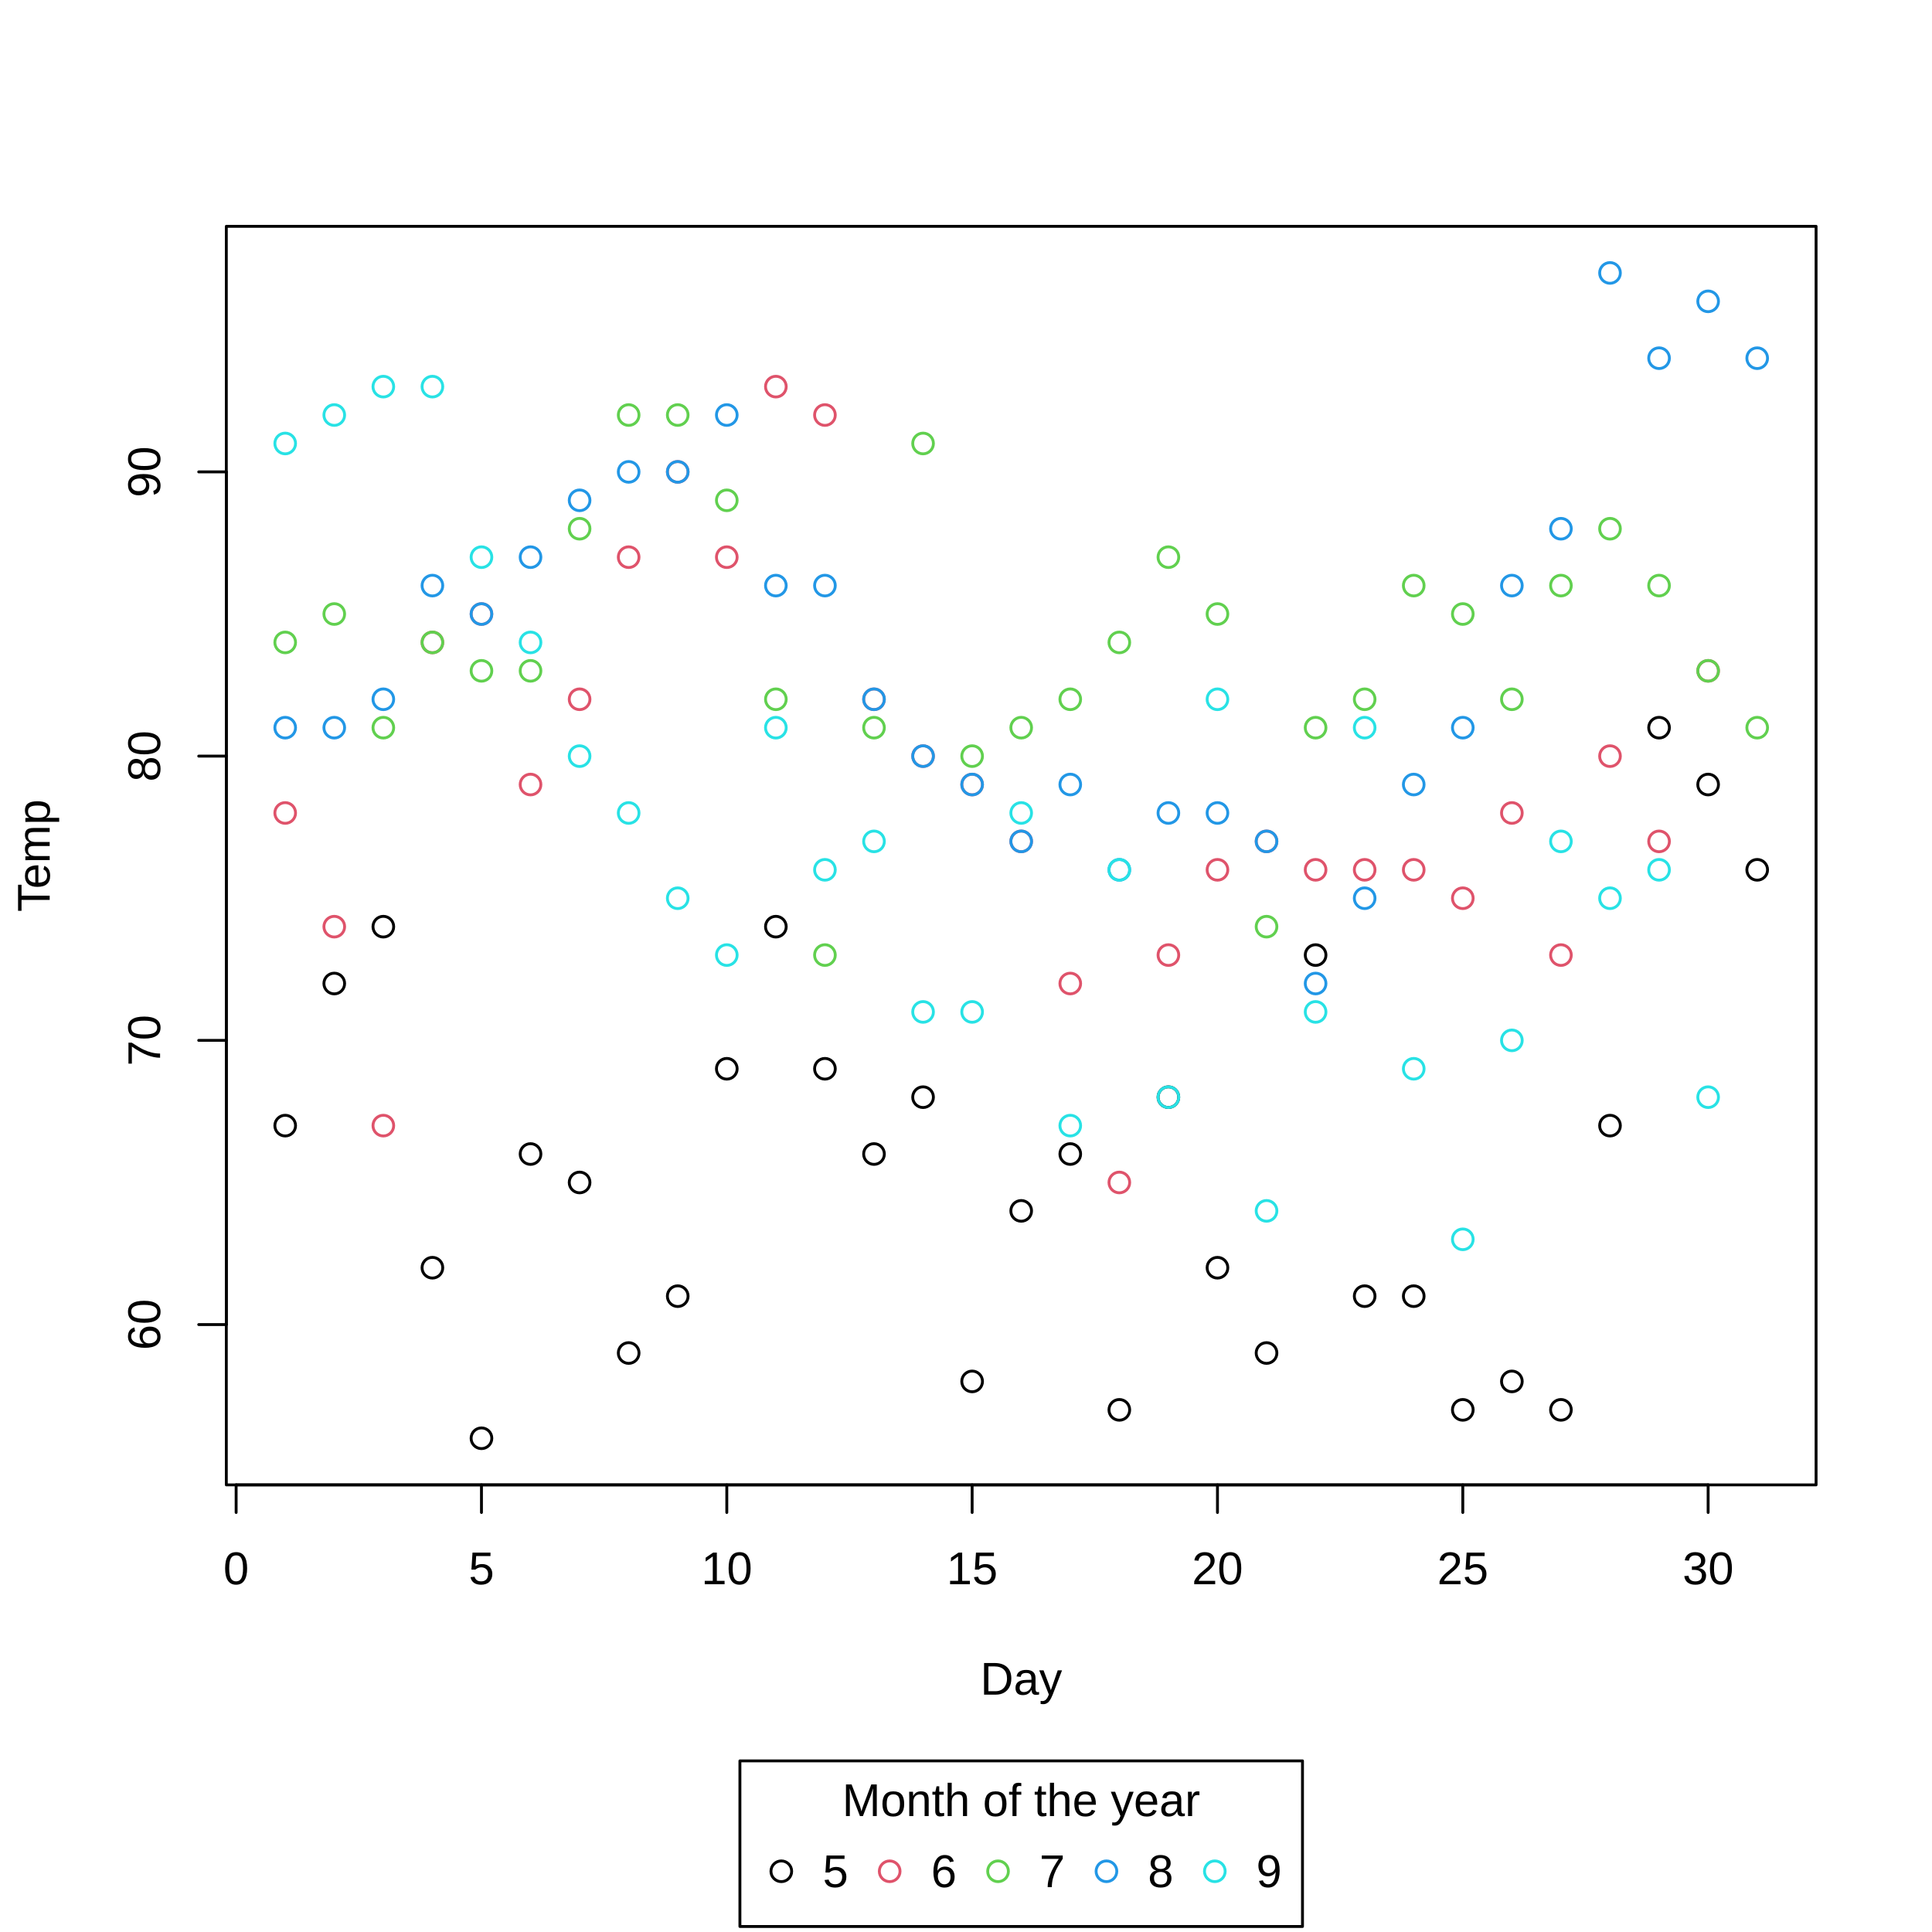
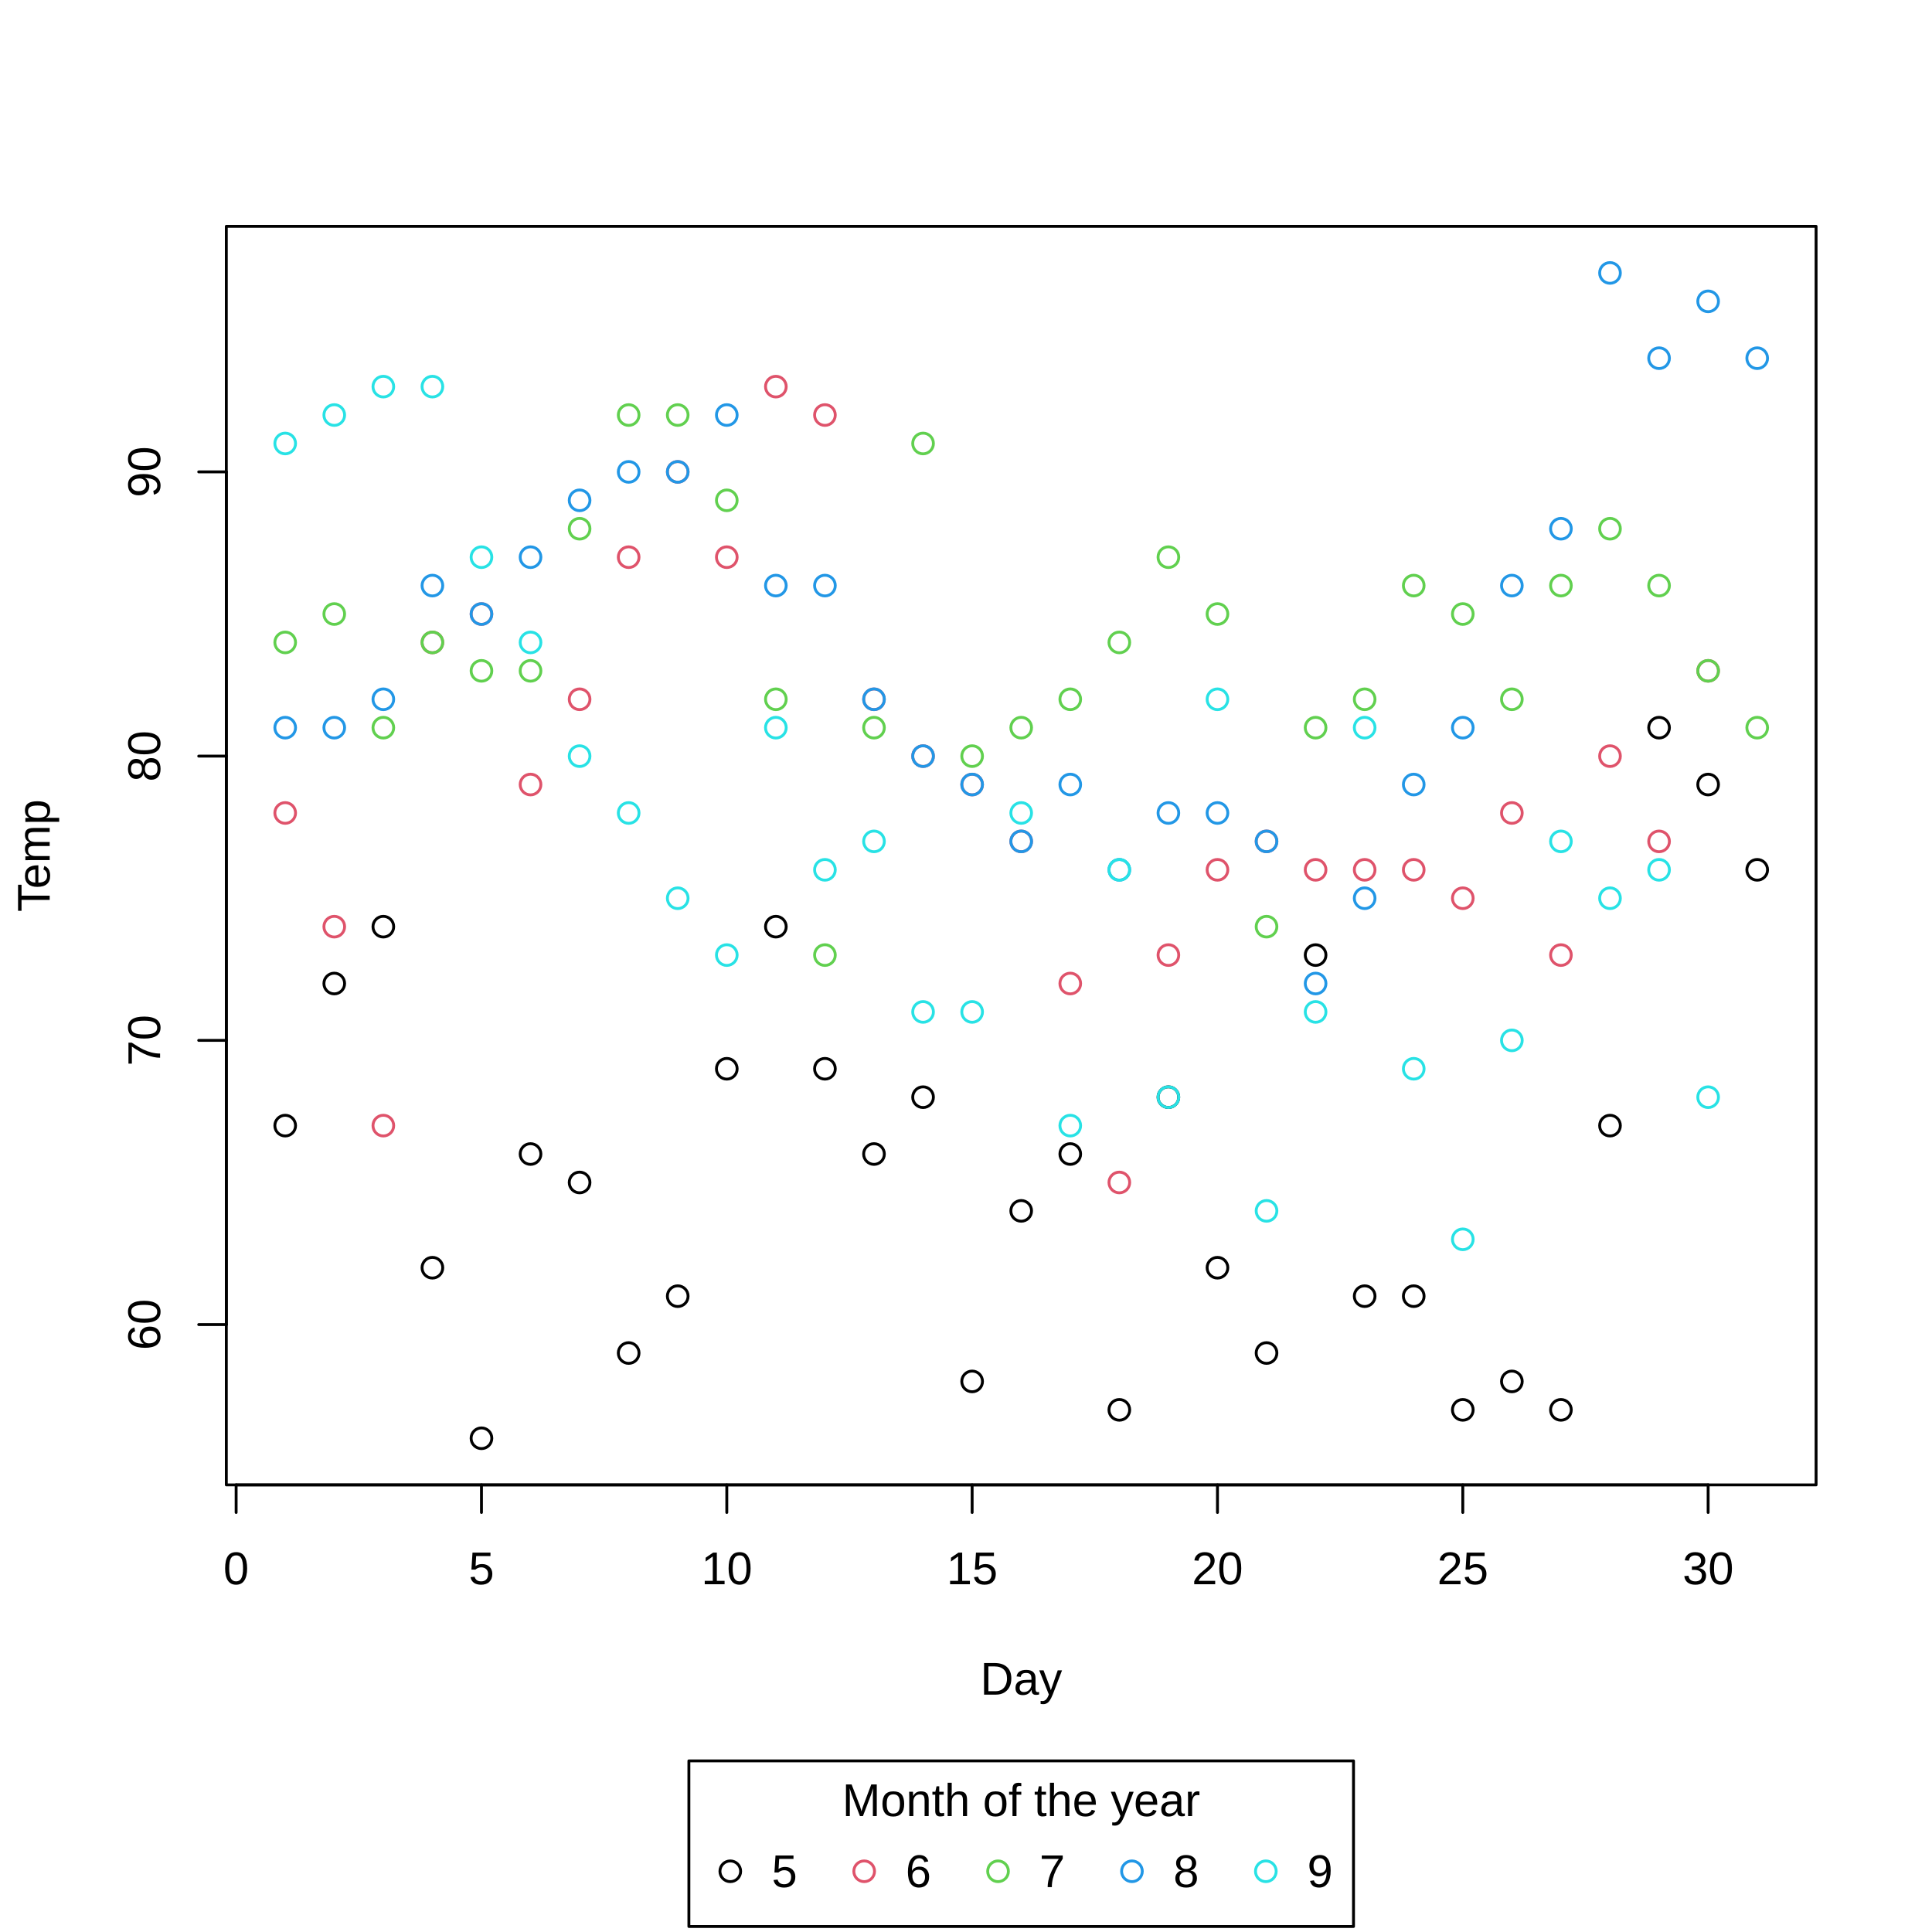
<svg xmlns="http://www.w3.org/2000/svg" width="504.00pt" height="504.00pt" viewBox="0 0 504.00 504.00">
  <g class="svglite">
    <defs>
      <style type="text/css">
    .svglite line, .svglite polyline, .svglite polygon, .svglite path, .svglite rect, .svglite circle {
      fill: none;
      stroke: #000000;
      stroke-linecap: round;
      stroke-linejoin: round;
      stroke-miterlimit: 10.00;
    }
    .svglite text {
      white-space: pre;
    }
    .svglite g.glyphgroup path {
      fill: inherit;
      stroke: none;
    }
  </style>
    </defs>
    <rect width="100%" height="100%" style="stroke: none; fill: #FFFFFF;" />
    <defs>
      <clipPath id="cpMC4wMHw1MDQuMDB8MC4wMHw1MDQuMDA=">
        <rect x="0.00" y="0.00" width="504.00" height="504.00" />
      </clipPath>
    </defs>
    <g clip-path="url(#cpMC4wMHw1MDQuMDB8MC4wMHw1MDQuMDA=)">
-       <rect x="193.02" y="459.36" width="146.76" height="43.20" style="stroke-width: 0.75; fill: #FFFFFF;" />
-       <circle cx="203.82" cy="488.16" r="2.70" style="stroke-width: 0.75;" />
-       <circle cx="232.09" cy="488.16" r="2.70" style="stroke-width: 0.75; stroke: #DF536B;" />
+       <rect x="179.71" y="459.36" width="173.38" height="43.20" style="stroke-width: 0.75; fill: #FFFFFF;" />
+       <circle cx="190.51" cy="488.16" r="2.70" style="stroke-width: 0.75;" />
+       <circle cx="225.44" cy="488.16" r="2.70" style="stroke-width: 0.75; stroke: #DF536B;" />
      <circle cx="260.36" cy="488.16" r="2.70" style="stroke-width: 0.75; stroke: #61D04F;" />
-       <circle cx="288.64" cy="488.16" r="2.70" style="stroke-width: 0.75; stroke: #2297E6;" />
-       <circle cx="316.91" cy="488.16" r="2.70" style="stroke-width: 0.75; stroke: #28E2E5;" />
+       <circle cx="295.29" cy="488.16" r="2.70" style="stroke-width: 0.75; stroke: #2297E6;" />
+       <circle cx="330.22" cy="488.16" r="2.70" style="stroke-width: 0.75; stroke: #28E2E5;" />
      <text x="266.40" y="473.76" text-anchor="middle" style="font-size: 12.00px; font-family: &quot;Liberation Sans&quot;;" textLength="93.34px" lengthAdjust="spacingAndGlyphs">Month of the year</text>
-       <text x="214.62" y="492.29" style="font-size: 12.00px; font-family: &quot;Liberation Sans&quot;;" textLength="6.67px" lengthAdjust="spacingAndGlyphs">5</text>
-       <text x="242.89" y="492.29" style="font-size: 12.00px; font-family: &quot;Liberation Sans&quot;;" textLength="6.67px" lengthAdjust="spacingAndGlyphs">6</text>
-       <text x="271.16" y="492.29" style="font-size: 12.00px; font-family: &quot;Liberation Sans&quot;;" textLength="6.67px" lengthAdjust="spacingAndGlyphs">7</text>
-       <text x="299.44" y="492.29" style="font-size: 12.00px; font-family: &quot;Liberation Sans&quot;;" textLength="6.67px" lengthAdjust="spacingAndGlyphs">8</text>
-       <text x="327.71" y="492.29" style="font-size: 12.00px; font-family: &quot;Liberation Sans&quot;;" textLength="6.67px" lengthAdjust="spacingAndGlyphs">9</text>
+       <text x="201.31" y="492.29" style="font-size: 12.00px; font-family: &quot;Liberation Sans&quot;;" textLength="13.33px" lengthAdjust="spacingAndGlyphs">5  </text>
+       <text x="236.24" y="492.29" style="font-size: 12.00px; font-family: &quot;Liberation Sans&quot;;" textLength="13.33px" lengthAdjust="spacingAndGlyphs">6  </text>
+       <text x="271.16" y="492.29" style="font-size: 12.00px; font-family: &quot;Liberation Sans&quot;;" textLength="13.33px" lengthAdjust="spacingAndGlyphs">7  </text>
+       <text x="306.09" y="492.29" style="font-size: 12.00px; font-family: &quot;Liberation Sans&quot;;" textLength="13.33px" lengthAdjust="spacingAndGlyphs">8  </text>
+       <text x="341.02" y="492.29" style="font-size: 12.00px; font-family: &quot;Liberation Sans&quot;;" textLength="6.67px" lengthAdjust="spacingAndGlyphs">9</text>
    </g>
    <defs>
      <clipPath id="cpMC4wMHw1MDQuMDB8MC4wMHw0NDQuOTY=">
        <rect x="0.00" y="0.00" width="504.00" height="444.96" />
      </clipPath>
    </defs>
    <g clip-path="url(#cpMC4wMHw1MDQuMDB8MC4wMHw0NDQuOTY=)">
      <text x="266.40" y="442.08" text-anchor="middle" style="font-size: 12.00px; font-family: &quot;Liberation Sans&quot;;" textLength="21.34px" lengthAdjust="spacingAndGlyphs">Day</text>
      <text transform="translate(12.96,223.20) rotate(-90)" text-anchor="middle" style="font-size: 12.00px; font-family: &quot;Liberation Sans&quot;;" textLength="29.34px" lengthAdjust="spacingAndGlyphs">Temp</text>
    </g>
    <g clip-path="url(#cpMC4wMHw1MDQuMDB8MC4wMHw1MDQuMDA=)">
      <line x1="61.60" y1="387.36" x2="445.60" y2="387.36" style="stroke-width: 0.75;" />
      <line x1="61.60" y1="387.36" x2="61.60" y2="394.56" style="stroke-width: 0.75;" />
      <line x1="125.60" y1="387.36" x2="125.60" y2="394.56" style="stroke-width: 0.75;" />
      <line x1="189.60" y1="387.36" x2="189.60" y2="394.56" style="stroke-width: 0.75;" />
      <line x1="253.60" y1="387.36" x2="253.60" y2="394.56" style="stroke-width: 0.75;" />
      <line x1="317.60" y1="387.36" x2="317.60" y2="394.56" style="stroke-width: 0.75;" />
      <line x1="381.60" y1="387.36" x2="381.60" y2="394.56" style="stroke-width: 0.75;" />
      <line x1="445.60" y1="387.36" x2="445.60" y2="394.56" style="stroke-width: 0.75;" />
      <text x="61.60" y="413.28" text-anchor="middle" style="font-size: 12.00px; font-family: &quot;Liberation Sans&quot;;" textLength="6.67px" lengthAdjust="spacingAndGlyphs">0</text>
      <text x="125.60" y="413.28" text-anchor="middle" style="font-size: 12.00px; font-family: &quot;Liberation Sans&quot;;" textLength="6.67px" lengthAdjust="spacingAndGlyphs">5</text>
      <text x="189.60" y="413.28" text-anchor="middle" style="font-size: 12.00px; font-family: &quot;Liberation Sans&quot;;" textLength="13.34px" lengthAdjust="spacingAndGlyphs">10</text>
      <text x="253.60" y="413.28" text-anchor="middle" style="font-size: 12.00px; font-family: &quot;Liberation Sans&quot;;" textLength="13.34px" lengthAdjust="spacingAndGlyphs">15</text>
      <text x="317.60" y="413.28" text-anchor="middle" style="font-size: 12.00px; font-family: &quot;Liberation Sans&quot;;" textLength="13.34px" lengthAdjust="spacingAndGlyphs">20</text>
      <text x="381.60" y="413.28" text-anchor="middle" style="font-size: 12.00px; font-family: &quot;Liberation Sans&quot;;" textLength="13.34px" lengthAdjust="spacingAndGlyphs">25</text>
      <text x="445.60" y="413.28" text-anchor="middle" style="font-size: 12.00px; font-family: &quot;Liberation Sans&quot;;" textLength="13.34px" lengthAdjust="spacingAndGlyphs">30</text>
      <line x1="59.04" y1="345.54" x2="59.04" y2="123.10" style="stroke-width: 0.75;" />
      <line x1="59.04" y1="345.54" x2="51.84" y2="345.54" style="stroke-width: 0.75;" />
      <line x1="59.04" y1="271.40" x2="51.84" y2="271.40" style="stroke-width: 0.75;" />
      <line x1="59.04" y1="197.25" x2="51.84" y2="197.25" style="stroke-width: 0.75;" />
      <line x1="59.04" y1="123.10" x2="51.84" y2="123.10" style="stroke-width: 0.75;" />
      <text transform="translate(41.76,345.54) rotate(-90)" text-anchor="middle" style="font-size: 12.00px; font-family: &quot;Liberation Sans&quot;;" textLength="13.34px" lengthAdjust="spacingAndGlyphs">60</text>
      <text transform="translate(41.76,271.40) rotate(-90)" text-anchor="middle" style="font-size: 12.00px; font-family: &quot;Liberation Sans&quot;;" textLength="13.34px" lengthAdjust="spacingAndGlyphs">70</text>
      <text transform="translate(41.76,197.25) rotate(-90)" text-anchor="middle" style="font-size: 12.00px; font-family: &quot;Liberation Sans&quot;;" textLength="13.34px" lengthAdjust="spacingAndGlyphs">80</text>
      <text transform="translate(41.76,123.10) rotate(-90)" text-anchor="middle" style="font-size: 12.00px; font-family: &quot;Liberation Sans&quot;;" textLength="13.34px" lengthAdjust="spacingAndGlyphs">90</text>
      <polygon points="59.04,387.36 473.76,387.36 473.76,59.04 59.04,59.04 " style="stroke-width: 0.75;" />
    </g>
    <defs>
      <clipPath id="cpNTkuMDR8NDczLjc2fDU5LjA0fDM4Ny4zNg==">
        <rect x="59.04" y="59.04" width="414.72" height="328.32" />
      </clipPath>
    </defs>
    <g clip-path="url(#cpNTkuMDR8NDczLjc2fDU5LjA0fDM4Ny4zNg==)">
      <circle cx="74.40" cy="293.64" r="2.70" style="stroke-width: 0.75;" />
      <circle cx="87.20" cy="256.57" r="2.70" style="stroke-width: 0.75;" />
      <circle cx="100.00" cy="241.74" r="2.70" style="stroke-width: 0.75;" />
      <circle cx="112.80" cy="330.71" r="2.70" style="stroke-width: 0.75;" />
      <circle cx="125.60" cy="375.20" r="2.70" style="stroke-width: 0.75;" />
      <circle cx="138.40" cy="301.05" r="2.70" style="stroke-width: 0.75;" />
      <circle cx="151.20" cy="308.47" r="2.70" style="stroke-width: 0.75;" />
      <circle cx="164.00" cy="352.96" r="2.70" style="stroke-width: 0.75;" />
      <circle cx="176.80" cy="338.13" r="2.70" style="stroke-width: 0.75;" />
      <circle cx="189.60" cy="278.81" r="2.70" style="stroke-width: 0.75;" />
      <circle cx="202.40" cy="241.74" r="2.70" style="stroke-width: 0.75;" />
      <circle cx="215.20" cy="278.81" r="2.70" style="stroke-width: 0.75;" />
      <circle cx="228.00" cy="301.05" r="2.70" style="stroke-width: 0.75;" />
      <circle cx="240.80" cy="286.22" r="2.70" style="stroke-width: 0.75;" />
      <circle cx="253.60" cy="360.37" r="2.70" style="stroke-width: 0.75;" />
      <circle cx="266.40" cy="315.88" r="2.70" style="stroke-width: 0.75;" />
      <circle cx="279.20" cy="301.05" r="2.70" style="stroke-width: 0.75;" />
      <circle cx="292.00" cy="367.79" r="2.70" style="stroke-width: 0.75;" />
      <circle cx="304.80" cy="286.22" r="2.70" style="stroke-width: 0.75;" />
      <circle cx="317.60" cy="330.71" r="2.70" style="stroke-width: 0.75;" />
      <circle cx="330.40" cy="352.96" r="2.70" style="stroke-width: 0.75;" />
      <circle cx="343.20" cy="249.15" r="2.70" style="stroke-width: 0.75;" />
      <circle cx="356.00" cy="338.13" r="2.70" style="stroke-width: 0.75;" />
      <circle cx="368.80" cy="338.13" r="2.70" style="stroke-width: 0.75;" />
      <circle cx="381.60" cy="367.79" r="2.70" style="stroke-width: 0.75;" />
      <circle cx="394.40" cy="360.37" r="2.70" style="stroke-width: 0.75;" />
      <circle cx="407.20" cy="367.79" r="2.70" style="stroke-width: 0.75;" />
      <circle cx="420.00" cy="293.64" r="2.70" style="stroke-width: 0.75;" />
      <circle cx="432.80" cy="189.83" r="2.70" style="stroke-width: 0.75;" />
      <circle cx="445.60" cy="204.66" r="2.70" style="stroke-width: 0.75;" />
      <circle cx="458.40" cy="226.91" r="2.70" style="stroke-width: 0.75;" />
      <circle cx="74.40" cy="212.08" r="2.70" style="stroke-width: 0.75; stroke: #DF536B;" />
      <circle cx="87.20" cy="241.74" r="2.70" style="stroke-width: 0.75; stroke: #DF536B;" />
      <circle cx="100.00" cy="293.64" r="2.70" style="stroke-width: 0.75; stroke: #DF536B;" />
      <circle cx="112.80" cy="167.59" r="2.70" style="stroke-width: 0.75; stroke: #DF536B;" />
      <circle cx="125.60" cy="160.18" r="2.70" style="stroke-width: 0.75; stroke: #DF536B;" />
      <circle cx="138.40" cy="204.66" r="2.70" style="stroke-width: 0.75; stroke: #DF536B;" />
      <circle cx="151.20" cy="182.42" r="2.70" style="stroke-width: 0.75; stroke: #DF536B;" />
      <circle cx="164.00" cy="145.35" r="2.70" style="stroke-width: 0.75; stroke: #DF536B;" />
      <circle cx="176.80" cy="123.10" r="2.70" style="stroke-width: 0.75; stroke: #DF536B;" />
      <circle cx="189.60" cy="145.35" r="2.70" style="stroke-width: 0.75; stroke: #DF536B;" />
      <circle cx="202.40" cy="100.86" r="2.70" style="stroke-width: 0.75; stroke: #DF536B;" />
      <circle cx="215.20" cy="108.27" r="2.70" style="stroke-width: 0.75; stroke: #DF536B;" />
      <circle cx="228.00" cy="182.42" r="2.70" style="stroke-width: 0.75; stroke: #DF536B;" />
      <circle cx="240.80" cy="197.25" r="2.70" style="stroke-width: 0.75; stroke: #DF536B;" />
      <circle cx="253.60" cy="204.66" r="2.70" style="stroke-width: 0.75; stroke: #DF536B;" />
      <circle cx="266.40" cy="219.49" r="2.70" style="stroke-width: 0.75; stroke: #DF536B;" />
      <circle cx="279.20" cy="256.57" r="2.70" style="stroke-width: 0.75; stroke: #DF536B;" />
      <circle cx="292.00" cy="308.47" r="2.70" style="stroke-width: 0.75; stroke: #DF536B;" />
      <circle cx="304.80" cy="249.15" r="2.70" style="stroke-width: 0.75; stroke: #DF536B;" />
      <circle cx="317.60" cy="226.91" r="2.70" style="stroke-width: 0.75; stroke: #DF536B;" />
      <circle cx="330.40" cy="219.49" r="2.70" style="stroke-width: 0.75; stroke: #DF536B;" />
      <circle cx="343.20" cy="226.91" r="2.70" style="stroke-width: 0.75; stroke: #DF536B;" />
      <circle cx="356.00" cy="226.91" r="2.70" style="stroke-width: 0.75; stroke: #DF536B;" />
      <circle cx="368.80" cy="226.91" r="2.70" style="stroke-width: 0.75; stroke: #DF536B;" />
      <circle cx="381.60" cy="234.32" r="2.70" style="stroke-width: 0.75; stroke: #DF536B;" />
      <circle cx="394.40" cy="212.08" r="2.70" style="stroke-width: 0.75; stroke: #DF536B;" />
      <circle cx="407.20" cy="249.15" r="2.70" style="stroke-width: 0.75; stroke: #DF536B;" />
      <circle cx="420.00" cy="197.25" r="2.70" style="stroke-width: 0.75; stroke: #DF536B;" />
      <circle cx="432.80" cy="219.49" r="2.70" style="stroke-width: 0.75; stroke: #DF536B;" />
      <circle cx="445.60" cy="175.00" r="2.70" style="stroke-width: 0.75; stroke: #DF536B;" />
      <circle cx="74.40" cy="167.59" r="2.70" style="stroke-width: 0.75; stroke: #61D04F;" />
      <circle cx="87.20" cy="160.18" r="2.70" style="stroke-width: 0.75; stroke: #61D04F;" />
      <circle cx="100.00" cy="189.83" r="2.70" style="stroke-width: 0.75; stroke: #61D04F;" />
      <circle cx="112.80" cy="167.59" r="2.70" style="stroke-width: 0.75; stroke: #61D04F;" />
      <circle cx="125.60" cy="175.00" r="2.70" style="stroke-width: 0.75; stroke: #61D04F;" />
      <circle cx="138.40" cy="175.00" r="2.70" style="stroke-width: 0.75; stroke: #61D04F;" />
      <circle cx="151.20" cy="137.93" r="2.70" style="stroke-width: 0.75; stroke: #61D04F;" />
      <circle cx="164.00" cy="108.27" r="2.70" style="stroke-width: 0.75; stroke: #61D04F;" />
      <circle cx="176.80" cy="108.27" r="2.70" style="stroke-width: 0.75; stroke: #61D04F;" />
      <circle cx="189.60" cy="130.52" r="2.70" style="stroke-width: 0.75; stroke: #61D04F;" />
      <circle cx="202.40" cy="182.42" r="2.70" style="stroke-width: 0.75; stroke: #61D04F;" />
      <circle cx="215.20" cy="249.15" r="2.70" style="stroke-width: 0.75; stroke: #61D04F;" />
      <circle cx="228.00" cy="189.83" r="2.70" style="stroke-width: 0.75; stroke: #61D04F;" />
      <circle cx="240.80" cy="115.69" r="2.70" style="stroke-width: 0.75; stroke: #61D04F;" />
      <circle cx="253.60" cy="197.25" r="2.70" style="stroke-width: 0.75; stroke: #61D04F;" />
      <circle cx="266.40" cy="189.83" r="2.70" style="stroke-width: 0.75; stroke: #61D04F;" />
      <circle cx="279.20" cy="182.42" r="2.70" style="stroke-width: 0.75; stroke: #61D04F;" />
      <circle cx="292.00" cy="167.59" r="2.70" style="stroke-width: 0.75; stroke: #61D04F;" />
      <circle cx="304.80" cy="145.35" r="2.70" style="stroke-width: 0.75; stroke: #61D04F;" />
      <circle cx="317.60" cy="160.18" r="2.70" style="stroke-width: 0.75; stroke: #61D04F;" />
      <circle cx="330.40" cy="241.74" r="2.70" style="stroke-width: 0.75; stroke: #61D04F;" />
      <circle cx="343.20" cy="189.83" r="2.70" style="stroke-width: 0.75; stroke: #61D04F;" />
      <circle cx="356.00" cy="182.42" r="2.70" style="stroke-width: 0.75; stroke: #61D04F;" />
      <circle cx="368.80" cy="152.76" r="2.70" style="stroke-width: 0.75; stroke: #61D04F;" />
      <circle cx="381.60" cy="160.18" r="2.70" style="stroke-width: 0.75; stroke: #61D04F;" />
      <circle cx="394.40" cy="182.42" r="2.70" style="stroke-width: 0.75; stroke: #61D04F;" />
      <circle cx="407.20" cy="152.76" r="2.70" style="stroke-width: 0.75; stroke: #61D04F;" />
      <circle cx="420.00" cy="137.93" r="2.70" style="stroke-width: 0.75; stroke: #61D04F;" />
      <circle cx="432.80" cy="152.76" r="2.70" style="stroke-width: 0.75; stroke: #61D04F;" />
      <circle cx="445.60" cy="175.00" r="2.70" style="stroke-width: 0.75; stroke: #61D04F;" />
      <circle cx="458.40" cy="189.83" r="2.70" style="stroke-width: 0.75; stroke: #61D04F;" />
      <circle cx="74.40" cy="189.83" r="2.70" style="stroke-width: 0.75; stroke: #2297E6;" />
      <circle cx="87.20" cy="189.83" r="2.70" style="stroke-width: 0.75; stroke: #2297E6;" />
      <circle cx="100.00" cy="182.42" r="2.70" style="stroke-width: 0.75; stroke: #2297E6;" />
      <circle cx="112.80" cy="152.76" r="2.70" style="stroke-width: 0.75; stroke: #2297E6;" />
      <circle cx="125.60" cy="160.18" r="2.70" style="stroke-width: 0.75; stroke: #2297E6;" />
      <circle cx="138.40" cy="145.35" r="2.70" style="stroke-width: 0.75; stroke: #2297E6;" />
      <circle cx="151.20" cy="130.52" r="2.70" style="stroke-width: 0.75; stroke: #2297E6;" />
      <circle cx="164.00" cy="123.10" r="2.70" style="stroke-width: 0.75; stroke: #2297E6;" />
      <circle cx="176.80" cy="123.10" r="2.70" style="stroke-width: 0.75; stroke: #2297E6;" />
      <circle cx="189.60" cy="108.27" r="2.70" style="stroke-width: 0.75; stroke: #2297E6;" />
      <circle cx="202.40" cy="152.76" r="2.70" style="stroke-width: 0.75; stroke: #2297E6;" />
      <circle cx="215.20" cy="152.76" r="2.70" style="stroke-width: 0.75; stroke: #2297E6;" />
      <circle cx="228.00" cy="182.42" r="2.70" style="stroke-width: 0.75; stroke: #2297E6;" />
      <circle cx="240.80" cy="197.25" r="2.70" style="stroke-width: 0.75; stroke: #2297E6;" />
      <circle cx="253.60" cy="204.66" r="2.70" style="stroke-width: 0.75; stroke: #2297E6;" />
      <circle cx="266.40" cy="219.49" r="2.70" style="stroke-width: 0.75; stroke: #2297E6;" />
      <circle cx="279.20" cy="204.66" r="2.70" style="stroke-width: 0.75; stroke: #2297E6;" />
      <circle cx="292.00" cy="226.91" r="2.70" style="stroke-width: 0.75; stroke: #2297E6;" />
      <circle cx="304.80" cy="212.08" r="2.70" style="stroke-width: 0.75; stroke: #2297E6;" />
      <circle cx="317.60" cy="212.08" r="2.70" style="stroke-width: 0.75; stroke: #2297E6;" />
      <circle cx="330.40" cy="219.49" r="2.70" style="stroke-width: 0.75; stroke: #2297E6;" />
      <circle cx="343.20" cy="256.57" r="2.70" style="stroke-width: 0.75; stroke: #2297E6;" />
      <circle cx="356.00" cy="234.32" r="2.70" style="stroke-width: 0.75; stroke: #2297E6;" />
      <circle cx="368.80" cy="204.66" r="2.70" style="stroke-width: 0.75; stroke: #2297E6;" />
      <circle cx="381.60" cy="189.83" r="2.70" style="stroke-width: 0.75; stroke: #2297E6;" />
      <circle cx="394.40" cy="152.76" r="2.70" style="stroke-width: 0.75; stroke: #2297E6;" />
      <circle cx="407.20" cy="137.93" r="2.70" style="stroke-width: 0.75; stroke: #2297E6;" />
      <circle cx="420.00" cy="71.20" r="2.70" style="stroke-width: 0.75; stroke: #2297E6;" />
      <circle cx="432.80" cy="93.44" r="2.70" style="stroke-width: 0.75; stroke: #2297E6;" />
      <circle cx="445.60" cy="78.61" r="2.70" style="stroke-width: 0.75; stroke: #2297E6;" />
      <circle cx="458.40" cy="93.44" r="2.70" style="stroke-width: 0.75; stroke: #2297E6;" />
      <circle cx="74.40" cy="115.69" r="2.70" style="stroke-width: 0.75; stroke: #28E2E5;" />
      <circle cx="87.20" cy="108.27" r="2.70" style="stroke-width: 0.75; stroke: #28E2E5;" />
      <circle cx="100.00" cy="100.86" r="2.70" style="stroke-width: 0.75; stroke: #28E2E5;" />
      <circle cx="112.80" cy="100.86" r="2.70" style="stroke-width: 0.75; stroke: #28E2E5;" />
      <circle cx="125.60" cy="145.35" r="2.70" style="stroke-width: 0.75; stroke: #28E2E5;" />
      <circle cx="138.40" cy="167.59" r="2.70" style="stroke-width: 0.75; stroke: #28E2E5;" />
      <circle cx="151.20" cy="197.25" r="2.70" style="stroke-width: 0.75; stroke: #28E2E5;" />
      <circle cx="164.00" cy="212.08" r="2.70" style="stroke-width: 0.75; stroke: #28E2E5;" />
      <circle cx="176.80" cy="234.32" r="2.70" style="stroke-width: 0.75; stroke: #28E2E5;" />
      <circle cx="189.60" cy="249.15" r="2.70" style="stroke-width: 0.75; stroke: #28E2E5;" />
      <circle cx="202.40" cy="189.83" r="2.70" style="stroke-width: 0.75; stroke: #28E2E5;" />
      <circle cx="215.20" cy="226.91" r="2.70" style="stroke-width: 0.75; stroke: #28E2E5;" />
      <circle cx="228.00" cy="219.49" r="2.70" style="stroke-width: 0.75; stroke: #28E2E5;" />
      <circle cx="240.80" cy="263.98" r="2.70" style="stroke-width: 0.75; stroke: #28E2E5;" />
      <circle cx="253.60" cy="263.98" r="2.70" style="stroke-width: 0.75; stroke: #28E2E5;" />
      <circle cx="266.40" cy="212.08" r="2.70" style="stroke-width: 0.75; stroke: #28E2E5;" />
      <circle cx="279.20" cy="293.64" r="2.70" style="stroke-width: 0.75; stroke: #28E2E5;" />
      <circle cx="292.00" cy="226.91" r="2.70" style="stroke-width: 0.75; stroke: #28E2E5;" />
      <circle cx="304.80" cy="286.22" r="2.70" style="stroke-width: 0.75; stroke: #28E2E5;" />
      <circle cx="317.60" cy="182.42" r="2.70" style="stroke-width: 0.75; stroke: #28E2E5;" />
      <circle cx="330.40" cy="315.88" r="2.70" style="stroke-width: 0.75; stroke: #28E2E5;" />
      <circle cx="343.20" cy="263.98" r="2.70" style="stroke-width: 0.75; stroke: #28E2E5;" />
      <circle cx="356.00" cy="189.83" r="2.70" style="stroke-width: 0.75; stroke: #28E2E5;" />
      <circle cx="368.80" cy="278.81" r="2.70" style="stroke-width: 0.75; stroke: #28E2E5;" />
      <circle cx="381.60" cy="323.30" r="2.70" style="stroke-width: 0.75; stroke: #28E2E5;" />
      <circle cx="394.40" cy="271.40" r="2.70" style="stroke-width: 0.75; stroke: #28E2E5;" />
      <circle cx="407.20" cy="219.49" r="2.70" style="stroke-width: 0.75; stroke: #28E2E5;" />
      <circle cx="420.00" cy="234.32" r="2.70" style="stroke-width: 0.75; stroke: #28E2E5;" />
      <circle cx="432.80" cy="226.91" r="2.70" style="stroke-width: 0.75; stroke: #28E2E5;" />
      <circle cx="445.60" cy="286.22" r="2.70" style="stroke-width: 0.75; stroke: #28E2E5;" />
    </g>
  </g>
</svg>
